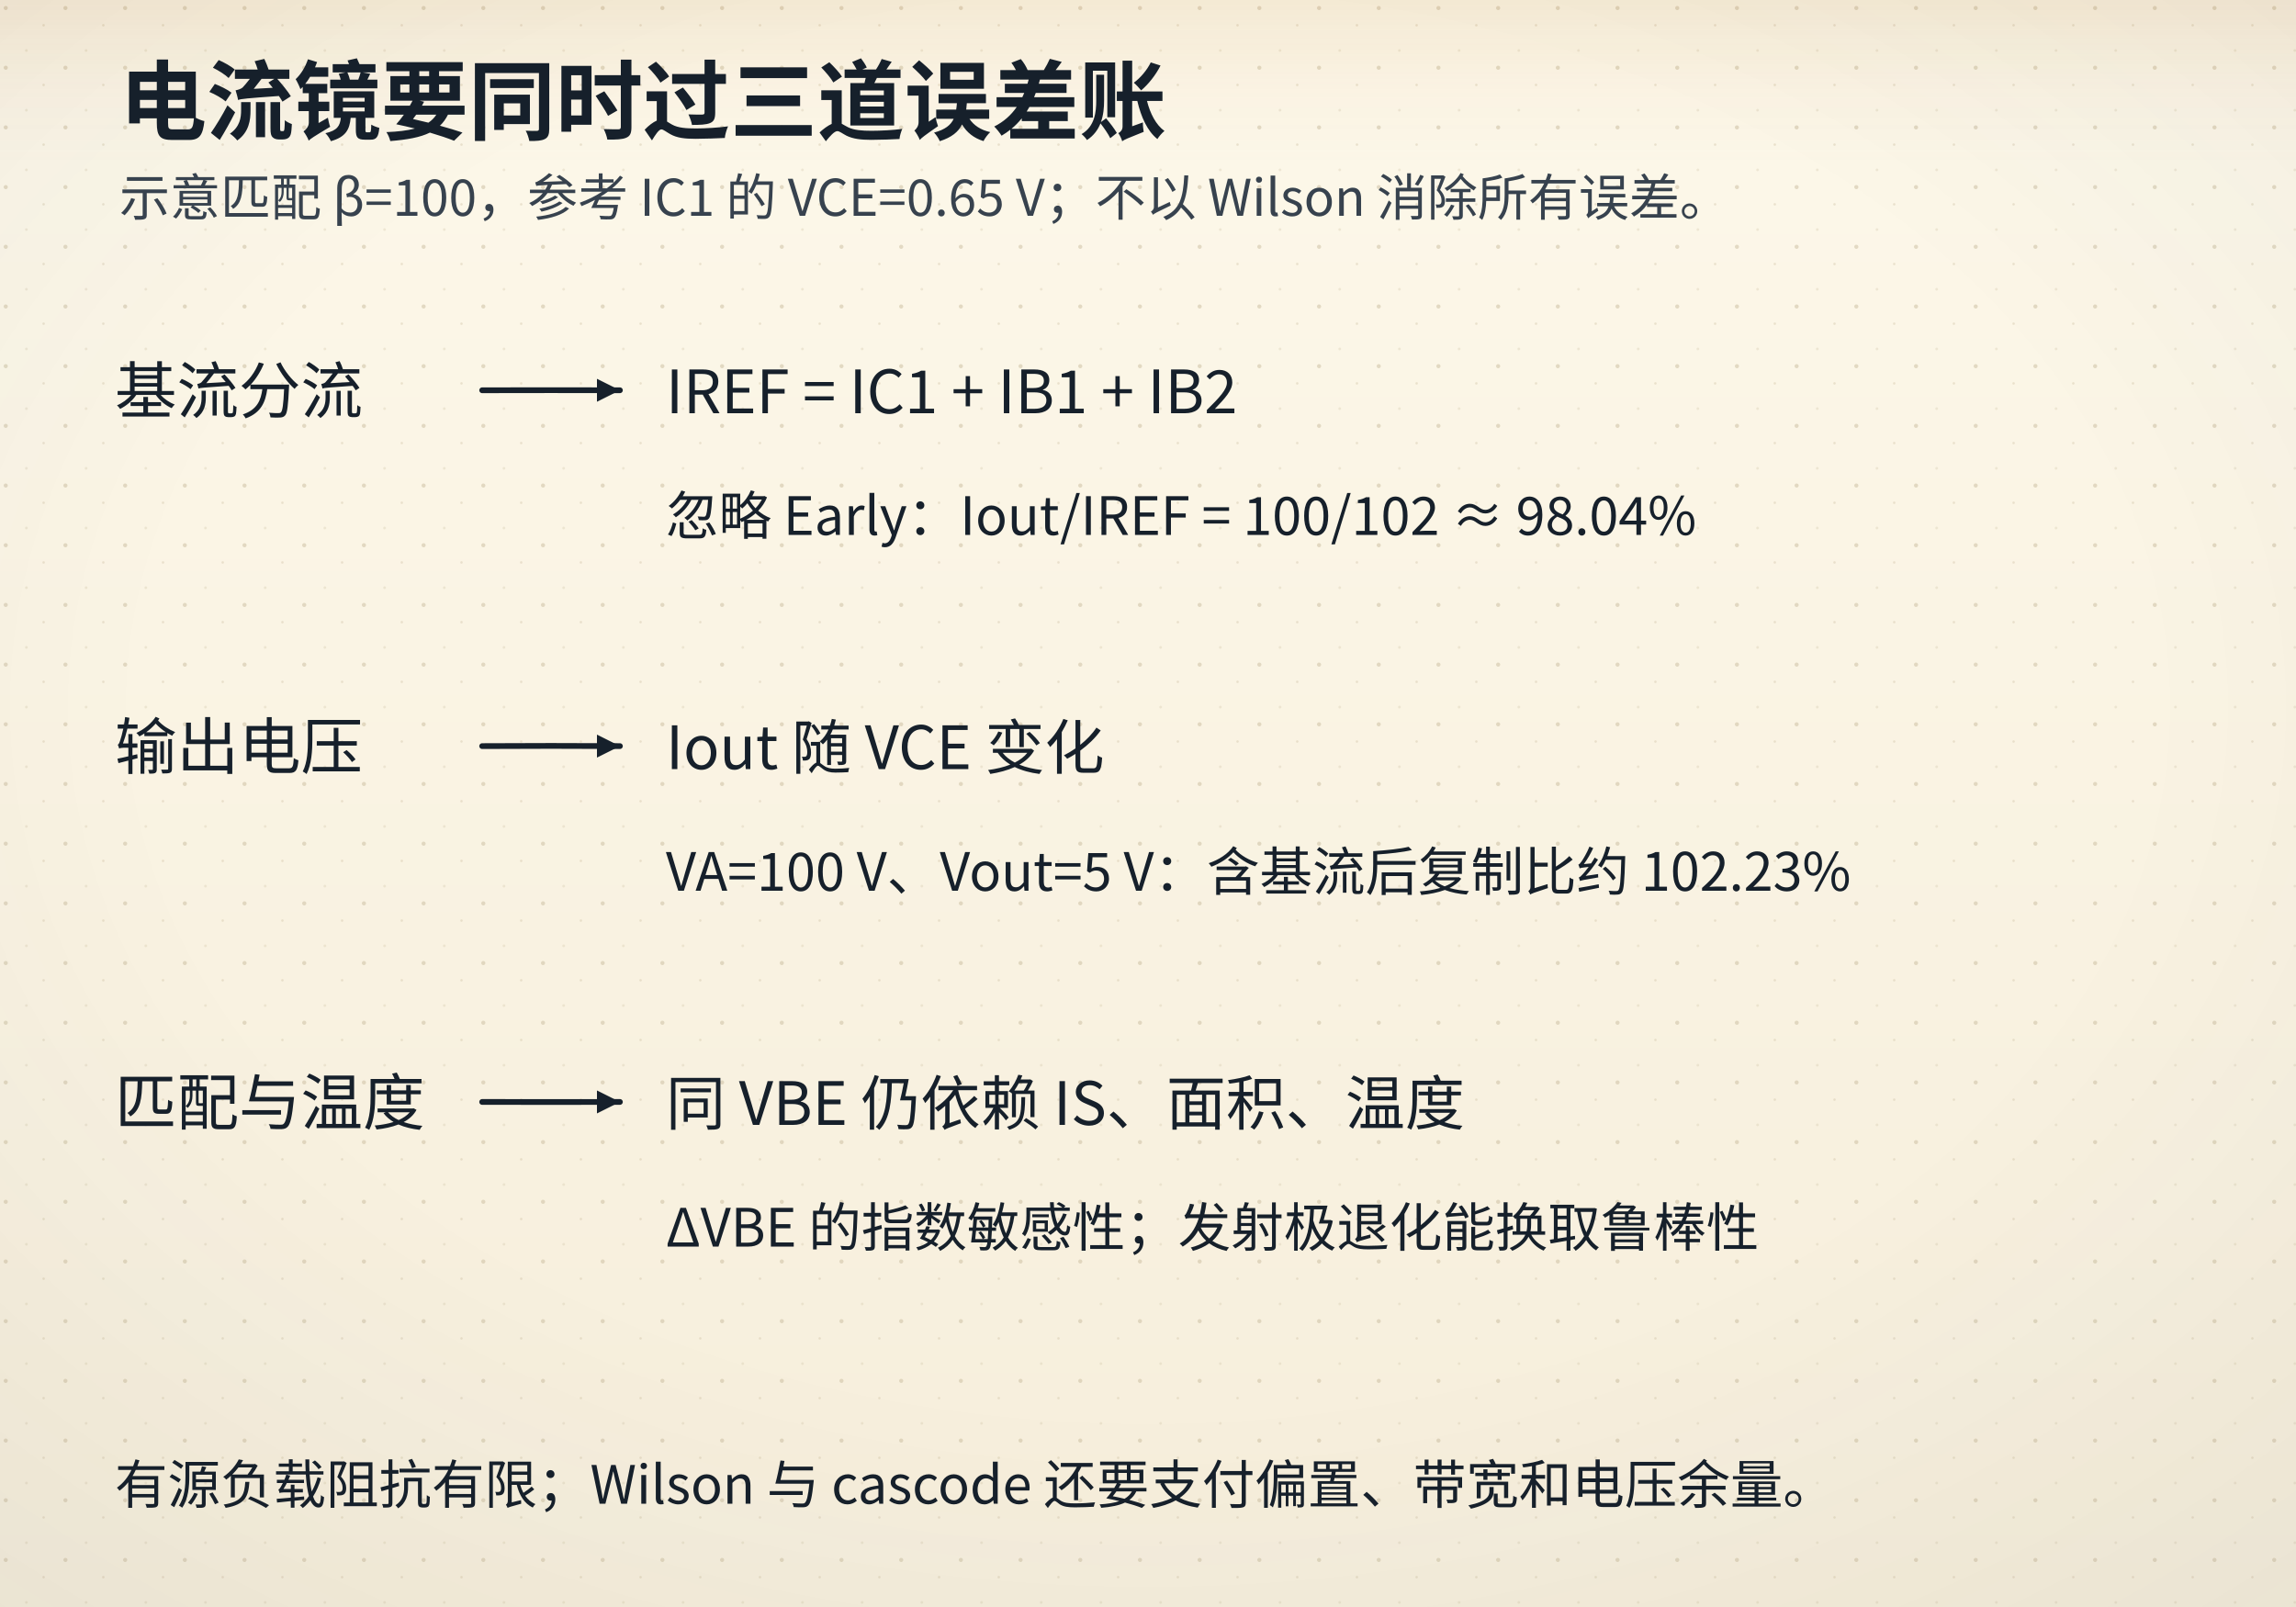
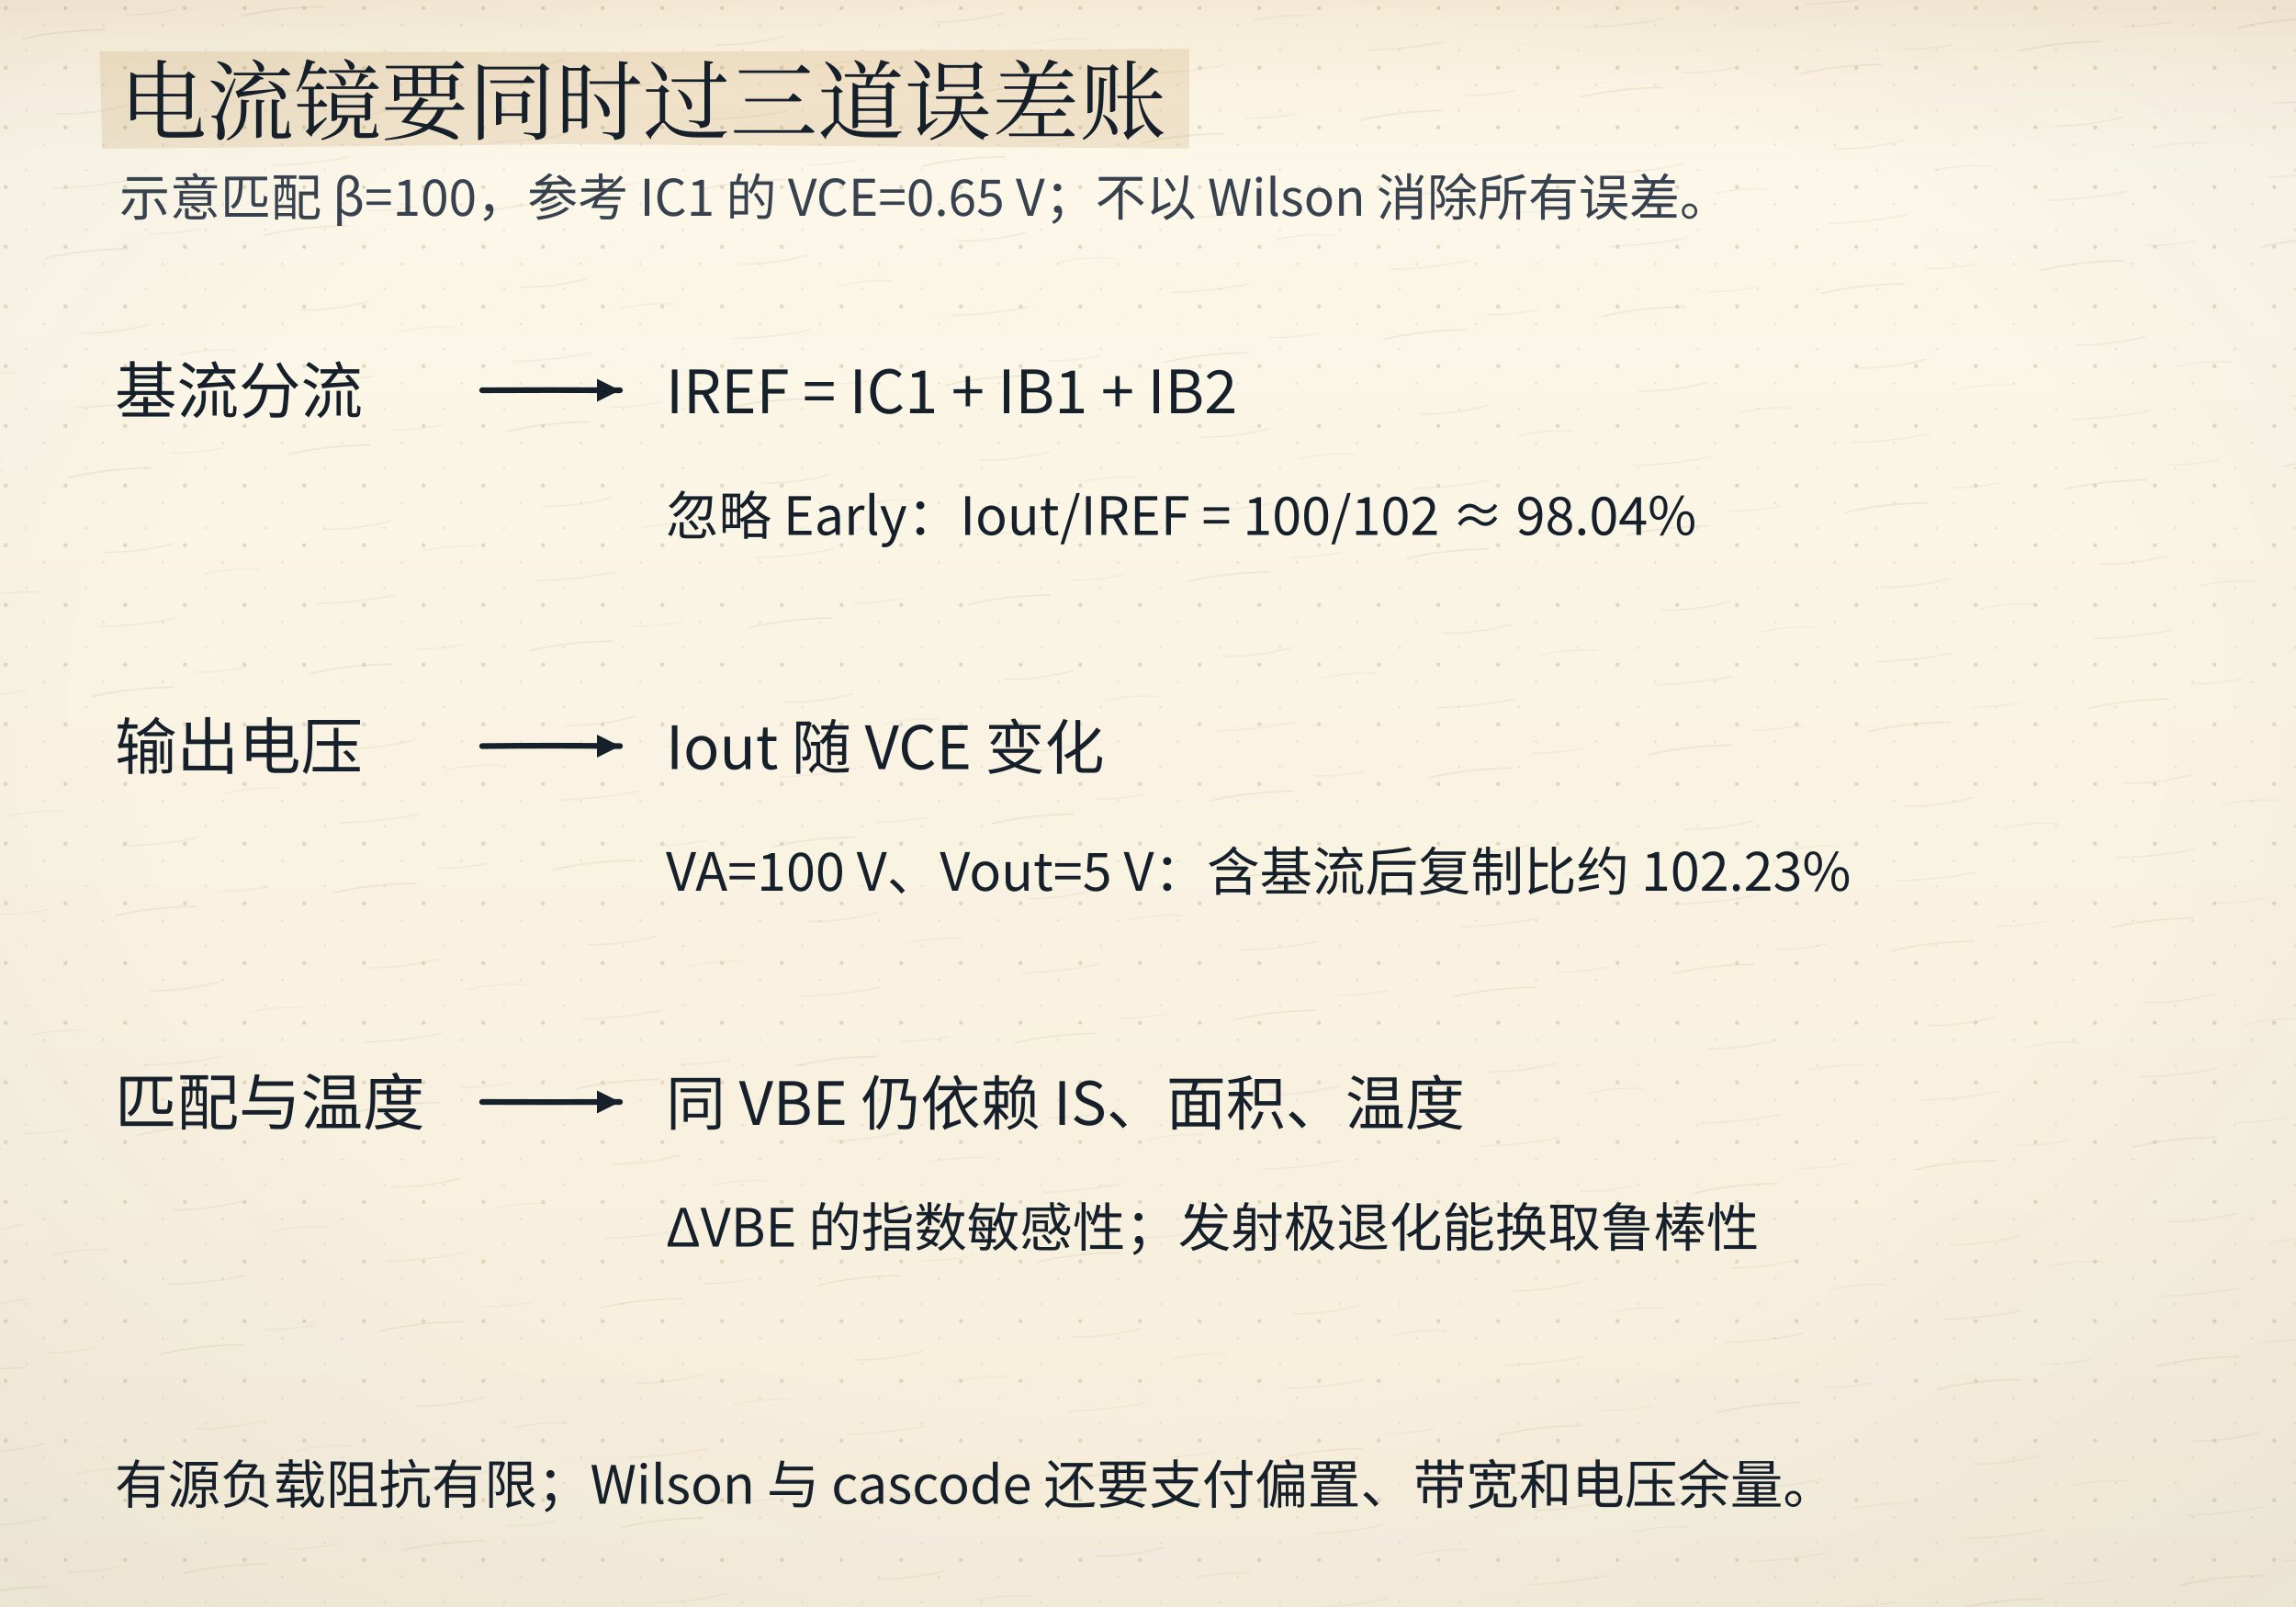
<svg xmlns="http://www.w3.org/2000/svg" viewBox="0 0 1000 700">
  <defs>
    <linearGradient id="bgL" x1="0" y1="0" x2="0" y2="1">
      <stop offset="0" stop-color="#fdf8ea" />
      <stop offset="1" stop-color="#f6eedb" />
    </linearGradient>
    <linearGradient id="bgD" x1="0" y1="0" x2="0" y2="1">
      <stop offset="0" stop-color="#141310" />
      <stop offset="1" stop-color="#1d1a14" />
    </linearGradient>
    <radialGradient id="vig" cx="0.5" cy="0.44" r="0.78">
      <stop offset="0.55" stop-color="#16202b" stop-opacity="0" />
      <stop offset="1" stop-color="#16202b" stop-opacity="0.055" />
    </radialGradient>
    <linearGradient id="hdr" x1="0" y1="0" x2="0" y2="1">
      <stop offset="0" stop-color="#a4630f" stop-opacity="0.10" />
      <stop offset="0.55" stop-color="#a4630f" stop-opacity="0.028" />
      <stop offset="1" stop-color="#a4630f" stop-opacity="0" />
    </linearGradient>
    <linearGradient id="hdrD" x1="0" y1="0" x2="0" y2="1">
      <stop offset="0" stop-color="#dcab63" stop-opacity="0.13" />
      <stop offset="0.55" stop-color="#dcab63" stop-opacity="0.04" />
      <stop offset="1" stop-color="#dcab63" stop-opacity="0" />
    </linearGradient>
    <pattern id="dots" width="26" height="26" patternUnits="userSpaceOnUse">
      <circle cx="2.5" cy="3.5" r="0.9" fill="#c9bb9d" />
      <circle cx="19" cy="11" r="0.55" fill="#c9bb9d" opacity="0.7" />
      <circle cx="11.5" cy="22" r="0.6" fill="#c9bb9d" opacity="0.55" />
    </pattern>
    <filter id="soft" x="-40%" y="-40%" width="180%" height="180%">
      <feDropShadow dx="0" dy="1.4" stdDeviation="2" flood-color="#16202b" flood-opacity="0.13" />
    </filter>
    <filter id="pglow" x="-70%" y="-70%" width="240%" height="240%">
      <feGaussianBlur stdDeviation="1.7" result="b" />
      <feMerge>
        <feMergeNode in="b" />
        <feMergeNode in="SourceGraphic" />
      </feMerge>
    </filter>
  </defs>
  <rect class="page-bg" width="1000" height="700" fill="url(#bgL)" />
  <rect class="page-grain" width="1000" height="700" fill="url(#dots)" />
+   <defs>
+     <pattern id="fiber" width="96" height="96" patternUnits="userSpaceOnUse" patternTransform="rotate(-6)">
+       <path d="M8 18 q16 -2.2 36 -0.4" stroke="#c9bb9d" stroke-width="0.55" fill="none" stroke-opacity="0.55" />
+       <path d="M54 12 q10 1.4 22 0.2" stroke="#c9bb9d" stroke-width="0.45" fill="none" stroke-opacity="0.4" />
+       <path d="M20 52 q14 1.8 30 -0.6" stroke="#c9bb9d" stroke-width="0.5" fill="none" stroke-opacity="0.45" />
+       <path d="M62 66 q12 -1.6 24 0.4" stroke="#c9bb9d" stroke-width="0.45" fill="none" stroke-opacity="0.38" />
+       <path d="M14 84 q18 1.4 34 -0.2" stroke="#c9bb9d" stroke-width="0.5" fill="none" stroke-opacity="0.42" />
+     </pattern>
+   </defs>
+   <rect class="page-fiber" width="1000" height="700" fill="url(#fiber)" opacity="0.55" />
  <rect class="page-vig" width="1000" height="700" fill="url(#vig)" />
  <rect class="page-hdr" width="1000" height="72" fill="url(#hdr)" />
  <style>
text{font-family:"Segoe UI","Microsoft YaHei","PingFang SC","Hiragino Sans GB","Noto Sans CJK SC","Source Han Sans SC","Noto Sans SC",sans-serif;}
line,path,polyline,polygon{stroke-linecap:round;stroke-linejoin:round}
.page-bg{fill:url(#bgL)}
.page-grain{opacity:.5}
.page-vig{opacity:1}
.page-hdr{fill:url(#hdr)}
@media (prefers-color-scheme: dark){
.page-bg{fill:url(#bgD)}
.page-grain{opacity:.34}
.page-vig{opacity:.5}
.page-hdr{fill:url(#hdrD)}
[fill="#fdf8ea"]{fill:#141310}
[stroke="#fdf8ea"]{stroke:#141310}
[fill="#f6eedb"]{fill:#1d1a14}
[stroke="#f6eedb"]{stroke:#1d1a14}
[fill="#e0d3b8"]{fill:#3b3529}
[stroke="#e0d3b8"]{stroke:#3b3529}
[fill="#c9bb9d"]{fill:#4a4436}
[stroke="#c9bb9d"]{stroke:#4a4436}
[fill="#16202b"]{fill:#ece4d3}
[stroke="#16202b"]{stroke:#ece4d3}
[fill="#37424e"]{fill:#cfc6b4}
[stroke="#37424e"]{stroke:#cfc6b4}
[fill="#5b666f"]{fill:#a79e8b}
[stroke="#5b666f"]{stroke:#a79e8b}
[fill="#8b8272"]{fill:#857c6c}
[stroke="#8b8272"]{stroke:#857c6c}
text[fill="#fdf8ea"]{fill:#f9f3e3}
[fill="#e6eff3"]{fill:#17262e}
[fill="#e4f1f3"]{fill:#15262a}
[fill="#e8efe6"]{fill:#182418}
[fill="#f6e7e1"]{fill:#281a16}
[fill="#f7eedb"]{fill:#292114}
[fill="#efe8ee"]{fill:#241c22}
text[fill="#1f5d7a"]{fill:#7fb7cf}
:is(rect,circle,path,line,polygon,polyline,ellipse,g)[fill="#1f5d7a"]{fill:#2b4d5f}
[stroke="#1f5d7a"]{stroke:#6fa3b9}
text[fill="#2f7f96"]{fill:#8ac9d8}
:is(rect,circle,path,line,polygon,polyline,ellipse,g)[fill="#2f7f96"]{fill:#2b5660}
[stroke="#2f7f96"]{stroke:#77b2c1}
text[fill="#3d6b4a"]{fill:#98c096}
:is(rect,circle,path,line,polygon,polyline,ellipse,g)[fill="#3d6b4a"]{fill:#2f4a33}
[stroke="#3d6b4a"]{stroke:#7aa87c}
text[fill="#a8321f"]{fill:#e0907a}
:is(rect,circle,path,line,polygon,polyline,ellipse,g)[fill="#a8321f"]{fill:#55231b}
[stroke="#a8321f"]{stroke:#c07a63}
text[fill="#a4630f"]{fill:#dcab63}
:is(rect,circle,path,line,polygon,polyline,ellipse,g)[fill="#a4630f"]{fill:#553a17}
[stroke="#a4630f"]{stroke:#c08a45}
text[fill="#6b3f63"]{fill:#c4a2bf}
:is(rect,circle,path,line,polygon,polyline,ellipse,g)[fill="#6b3f63"]{fill:#452c40}
[stroke="#6b3f63"]{stroke:#a17c9b}
}
</style>
-   <text x="52" y="58" font-size="38" fill="#16202b" font-family="'KaiTi','STKaiti','Kaiti SC','LXGW WenKai','Noto Serif CJK SC','Source Han Serif SC','Songti SC','SimSun','Noto Serif SC',serif" font-weight="700" text-anchor="start">电流镜要同时过三道误差账</text>
+   <polygon class="marker-wash" points="43.4,22.4 261.4,22.7 518.0,21.2 517.9,64.7 244.5,62.8 44.5,64.8" fill="#a4630f" opacity="0.13" />
+   <text x="52" y="58" font-size="38" fill="#16202b" font-family="'KaiTi','STKaiti','Kaiti SC','LXGW WenKai','Noto Serif CJK SC','Source Han Serif SC','Songti SC','SimSun','Noto Serif SC',serif" font-weight="700" text-anchor="start" style="font-family:'KaiTi','STKaiti','Kaiti SC','LXGW WenKai','Noto Serif CJK SC','Source Han Serif SC','Songti SC','SimSun','Noto Serif SC',serif;font-weight:400">电流镜要同时过三道误差账</text>
  <text x="52" y="94" font-size="22" fill="#37424e" font-family="'KaiTi','STKaiti','Kaiti SC','LXGW WenKai','Noto Serif CJK SC','Source Han Serif SC','Songti SC','SimSun','Noto Serif SC',serif" font-weight="400" text-anchor="start">示意匹配 β=100，参考 IC1 的 VCE=0.65 V；不以 Wilson 消除所有误差。</text>
  <text x="50" y="180" font-size="27" fill="#16202b" font-family="'KaiTi','STKaiti','Kaiti SC','LXGW WenKai','Noto Serif CJK SC','Source Han Serif SC','Songti SC','SimSun','Noto Serif SC',serif" font-weight="400" text-anchor="start">基流分流</text>
-   <path d="M210 170 Q240.00 169.92 270 170" fill="none" stroke="#16202b" stroke-width="2.5" stroke-dasharray="" />
+   <path d="M210 170 Q240.00 169.85 270 170" fill="none" stroke="#16202b" stroke-width="2.5" stroke-dasharray="" />
  <polygon points="270,170 260,175 260,165" fill="#16202b" />
  <text x="290" y="180" font-size="26" fill="#16202b" font-family="'KaiTi','STKaiti','Kaiti SC','LXGW WenKai','Noto Serif CJK SC','Source Han Serif SC','Songti SC','SimSun','Noto Serif SC',serif" font-weight="400" text-anchor="start">IREF = IC1 + IB1 + IB2</text>
  <text x="290" y="233" font-size="23" fill="#16202b" font-family="'KaiTi','STKaiti','Kaiti SC','LXGW WenKai','Noto Serif CJK SC','Source Han Serif SC','Songti SC','SimSun','Noto Serif SC',serif" font-weight="400" text-anchor="start">忽略 Early：Iout/IREF = 100/102 ≈ 98.04%</text>
  <text x="50" y="335" font-size="27" fill="#16202b" font-family="'KaiTi','STKaiti','Kaiti SC','LXGW WenKai','Noto Serif CJK SC','Source Han Serif SC','Songti SC','SimSun','Noto Serif SC',serif" font-weight="400" text-anchor="start">输出电压</text>
-   <path d="M210 325 Q240.00 324.82 270 325" fill="none" stroke="#16202b" stroke-width="2.5" stroke-dasharray="" />
+   <path d="M210 325 Q240.00 324.65 270 325" fill="none" stroke="#16202b" stroke-width="2.5" stroke-dasharray="" />
  <polygon points="270,325 260,330 260,320" fill="#16202b" />
  <text x="290" y="335" font-size="26" fill="#16202b" font-family="'KaiTi','STKaiti','Kaiti SC','LXGW WenKai','Noto Serif CJK SC','Source Han Serif SC','Songti SC','SimSun','Noto Serif SC',serif" font-weight="400" text-anchor="start">Iout 随 VCE 变化</text>
  <text x="290" y="388" font-size="23" fill="#16202b" font-family="'KaiTi','STKaiti','Kaiti SC','LXGW WenKai','Noto Serif CJK SC','Source Han Serif SC','Songti SC','SimSun','Noto Serif SC',serif" font-weight="400" text-anchor="start">VA=100 V、Vout=5 V：含基流后复制比约 102.23%</text>
  <text x="50" y="490" font-size="27" fill="#16202b" font-family="'KaiTi','STKaiti','Kaiti SC','LXGW WenKai','Noto Serif CJK SC','Source Han Serif SC','Songti SC','SimSun','Noto Serif SC',serif" font-weight="400" text-anchor="start">匹配与温度</text>
-   <path d="M210 480 Q240.00 480.06 270 480" fill="none" stroke="#16202b" stroke-width="2.5" stroke-dasharray="" />
+   <path d="M210 480 Q240.00 480.11 270 480" fill="none" stroke="#16202b" stroke-width="2.5" stroke-dasharray="" />
  <polygon points="270,480 260,485 260,475" fill="#16202b" />
  <text x="290" y="490" font-size="26" fill="#16202b" font-family="'KaiTi','STKaiti','Kaiti SC','LXGW WenKai','Noto Serif CJK SC','Source Han Serif SC','Songti SC','SimSun','Noto Serif SC',serif" font-weight="400" text-anchor="start">同 VBE 仍依赖 IS、面积、温度</text>
  <text x="290" y="543" font-size="23" fill="#16202b" font-family="'KaiTi','STKaiti','Kaiti SC','LXGW WenKai','Noto Serif CJK SC','Source Han Serif SC','Songti SC','SimSun','Noto Serif SC',serif" font-weight="400" text-anchor="start">ΔVBE 的指数敏感性；发射极退化能换取鲁棒性</text>
  <text x="50" y="655" font-size="23" fill="#16202b" font-family="'KaiTi','STKaiti','Kaiti SC','LXGW WenKai','Noto Serif CJK SC','Source Han Serif SC','Songti SC','SimSun','Noto Serif SC',serif" font-weight="400" text-anchor="start">有源负载阻抗有限；Wilson 与 cascode 还要支付偏置、带宽和电压余量。</text>
</svg>
